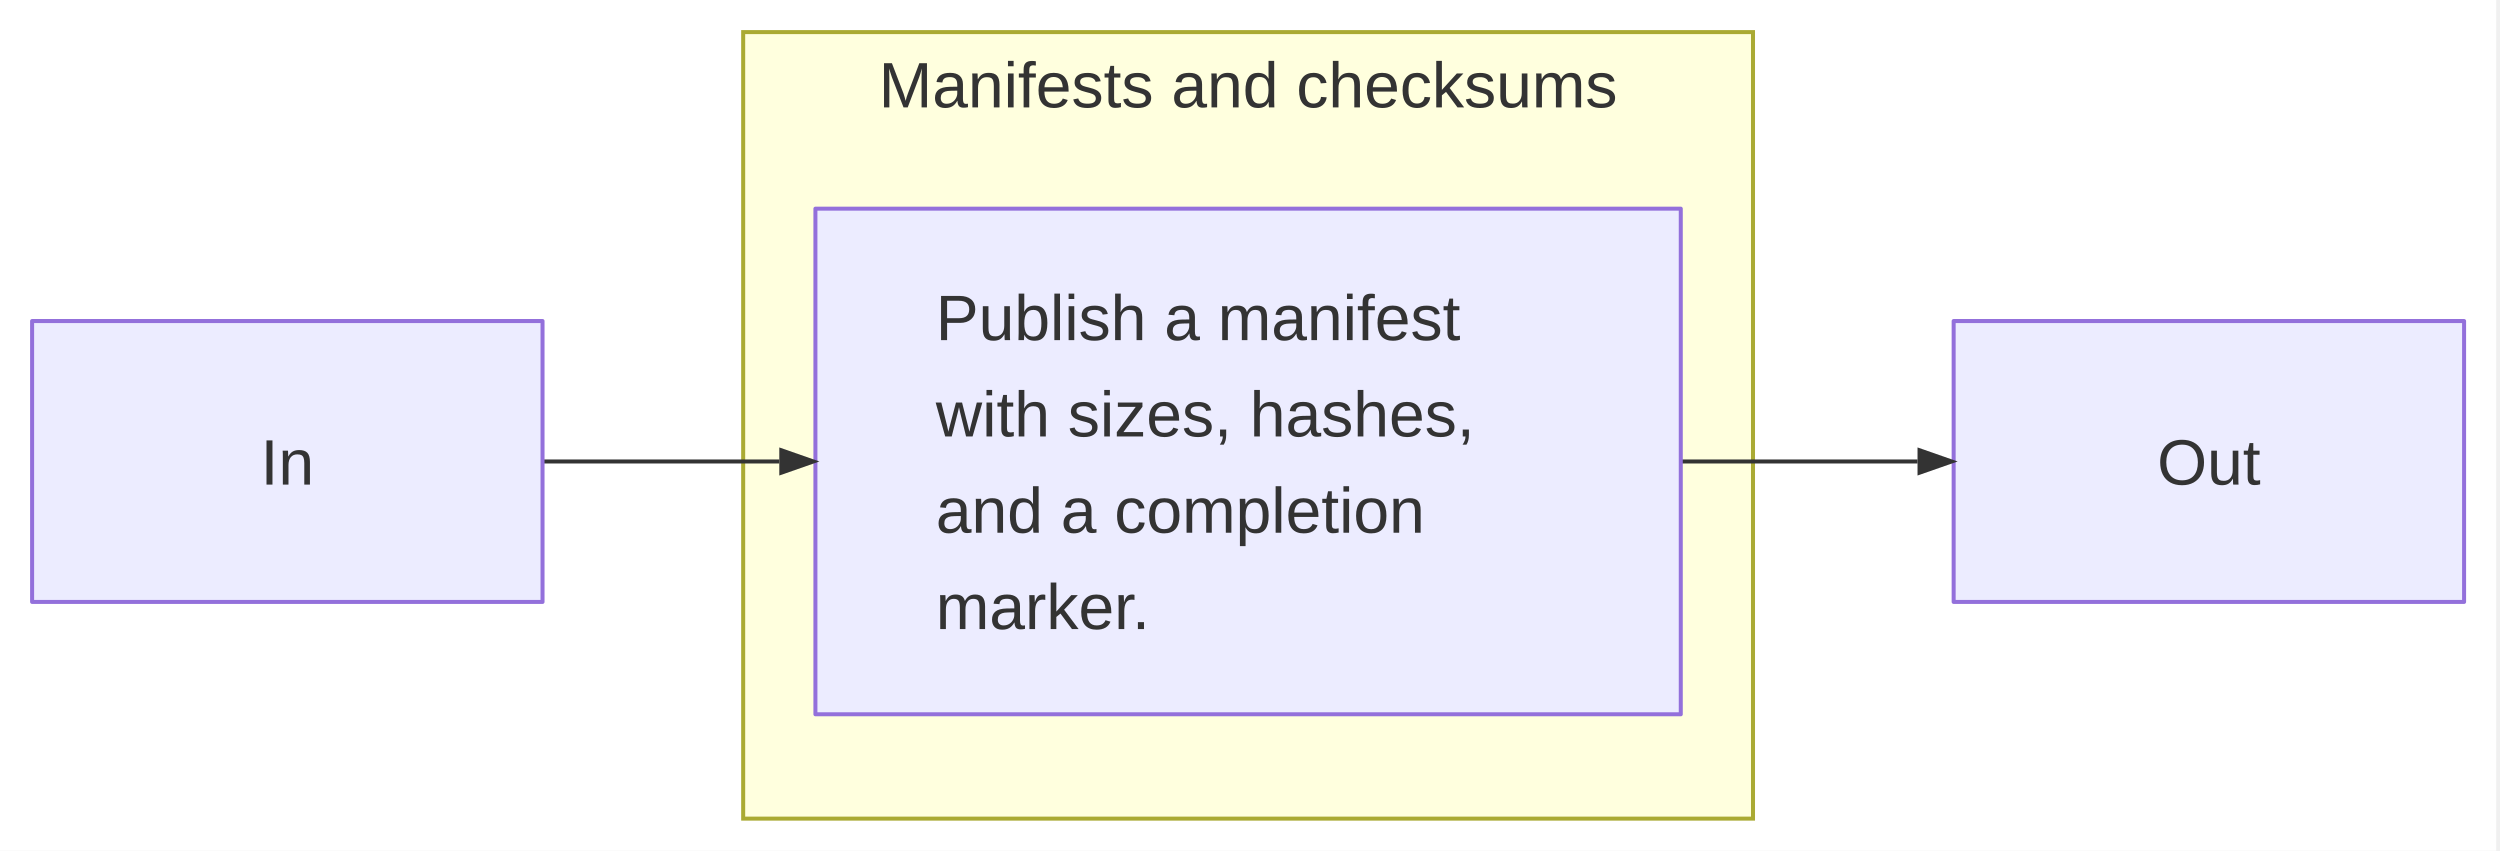
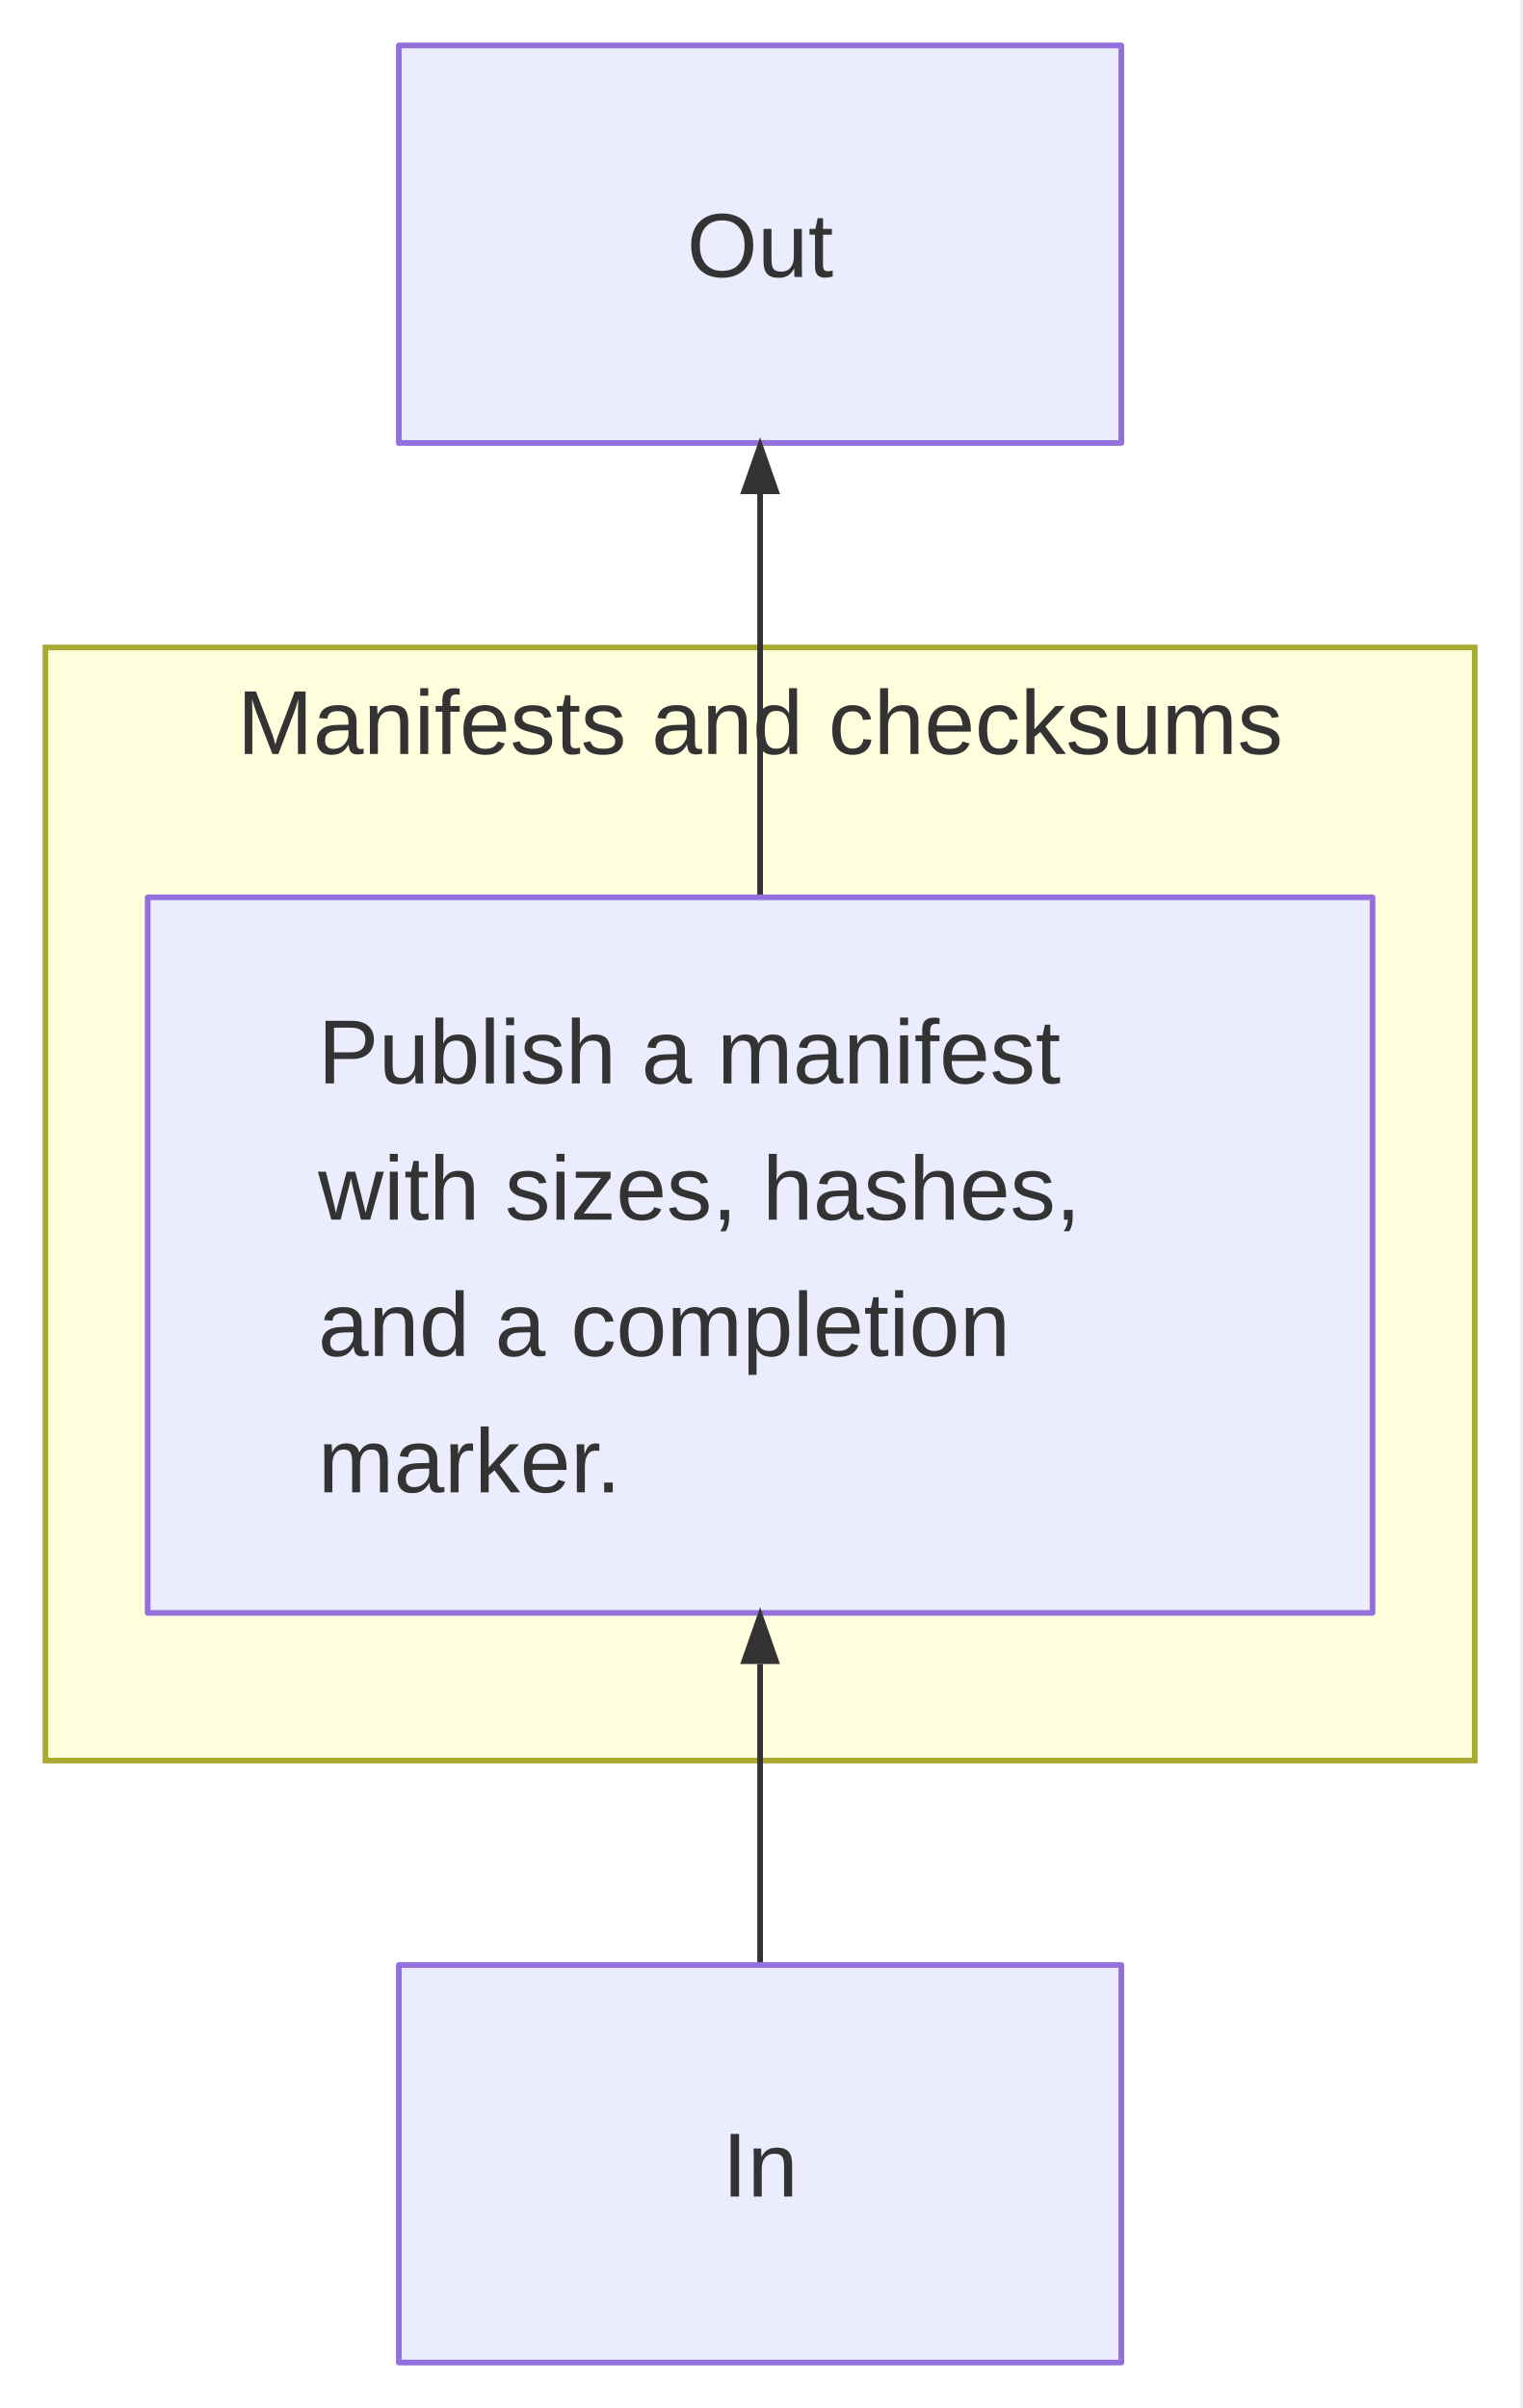
- <svg xmlns="http://www.w3.org/2000/svg" width="623" height="212" viewBox="0 0 623 212">
-   <rect x="0" y="0" width="622.048" height="212" fill="white" />
-   <rect x="185.2" y="8" width="251.648" height="196" fill="#ffffde" stroke="#aaaa33" stroke-width="1" />
-   <text x="311.024" y="26.76" text-anchor="middle" fill="#333" font-family="&quot;trebuchet ms&quot;, verdana, arial, sans-serif" font-size="16px">Manifests and checksums</text>
-   <line x1="135.2" y1="115" x2="194.2" y2="115" stroke="#333333" stroke-width="1" stroke-linecap="butt" data-edge-source="IN" data-edge-target="r0n0" />
-   <line x1="418.848" y1="115" x2="477.848" y2="115" stroke="#333333" stroke-width="1" stroke-linecap="butt" data-edge-source="r0n0" data-edge-target="OUT" />
-   <path d="M8,80 H135.2 V150 H8 Z" fill="#ECECFF" stroke="#9370DB" stroke-width="1" stroke-linejoin="round" stroke-linecap="round" />
-   <path d="M486.85,80 H614.05 V150 H486.85 Z" fill="#ECECFF" stroke="#9370DB" stroke-width="1" stroke-linejoin="round" stroke-linecap="round" />
-   <path d="M203.2,52 H418.85 V178 H203.2 Z" fill="#ECECFF" stroke="#9370DB" stroke-width="1" stroke-linejoin="round" stroke-linecap="round" />
-   <polygon points="204.2,115 194.2,118.5 194.2,111.5" fill="#333333" stroke="none" />
-   <polygon points="487.848,115 477.848,118.5 477.848,111.5" fill="#333333" stroke="none" />
-   <text x="71.6" y="120.76" text-anchor="middle" fill="#333" font-family="&quot;trebuchet ms&quot;, verdana, arial, sans-serif" font-size="16" font-weight="normal">In</text>
-   <text x="550.448" y="120.76" text-anchor="middle" fill="#333" font-family="&quot;trebuchet ms&quot;, verdana, arial, sans-serif" font-size="16" font-weight="normal">Out</text>
-   <text y="84.76" text-anchor="start" fill="#333" font-family="&quot;trebuchet ms&quot;, verdana, arial, sans-serif" font-size="16" font-weight="normal">
-     <tspan x="233.2" dy="0">Publish a manifest</tspan>
-     <tspan x="233.2" dy="24">with sizes, hashes,</tspan>
-     <tspan x="233.2" dy="24">and a completion</tspan>
-     <tspan x="233.2" dy="24">marker.</tspan>
+ <svg xmlns="http://www.w3.org/2000/svg" width="268" height="424" viewBox="0 0 268 424">
+   <rect x="0" y="0" width="267.648" height="424" fill="white" />
+   <rect x="8" y="114" width="251.648" height="196" fill="#ffffde" stroke="#aaaa33" stroke-width="1" />
+   <text x="133.824" y="132.76" text-anchor="middle" fill="#333" font-family="&quot;trebuchet ms&quot;, verdana, arial, sans-serif" font-size="16px">Manifests and checksums</text>
+   <line x1="133.824" y1="346" x2="133.824" y2="293" stroke="#333333" stroke-width="1" stroke-linecap="butt" data-edge-source="IN" data-edge-target="r0n0" />
+   <line x1="133.824" y1="158" x2="133.824" y2="87" stroke="#333333" stroke-width="1" stroke-linecap="butt" data-edge-source="r0n0" data-edge-target="OUT" />
+   <path d="M70.22,8 H197.42 V78 H70.22 Z" fill="#ECECFF" stroke="#9370DB" stroke-width="1" stroke-linejoin="round" stroke-linecap="round" />
+   <path d="M26,158 H241.65 V284 H26 Z" fill="#ECECFF" stroke="#9370DB" stroke-width="1" stroke-linejoin="round" stroke-linecap="round" />
+   <path d="M70.22,346 H197.42 V416 H70.22 Z" fill="#ECECFF" stroke="#9370DB" stroke-width="1" stroke-linejoin="round" stroke-linecap="round" />
+   <polygon points="133.824,283 137.324,293 130.324,293" fill="#333333" stroke="none" />
+   <polygon points="133.824,77 137.324,87 130.324,87" fill="#333333" stroke="none" />
+   <text x="133.824" y="48.76" text-anchor="middle" fill="#333" font-family="&quot;trebuchet ms&quot;, verdana, arial, sans-serif" font-size="16" font-weight="normal">Out</text>
+   <text y="190.76" text-anchor="start" fill="#333" font-family="&quot;trebuchet ms&quot;, verdana, arial, sans-serif" font-size="16" font-weight="normal">
+     <tspan x="56" dy="0">Publish a manifest</tspan>
+     <tspan x="56" dy="24">with sizes, hashes,</tspan>
+     <tspan x="56" dy="24">and a completion</tspan>
+     <tspan x="56" dy="24">marker.</tspan>
  </text>
+   <text x="133.824" y="386.76" text-anchor="middle" fill="#333" font-family="&quot;trebuchet ms&quot;, verdana, arial, sans-serif" font-size="16" font-weight="normal">In</text>
</svg>
